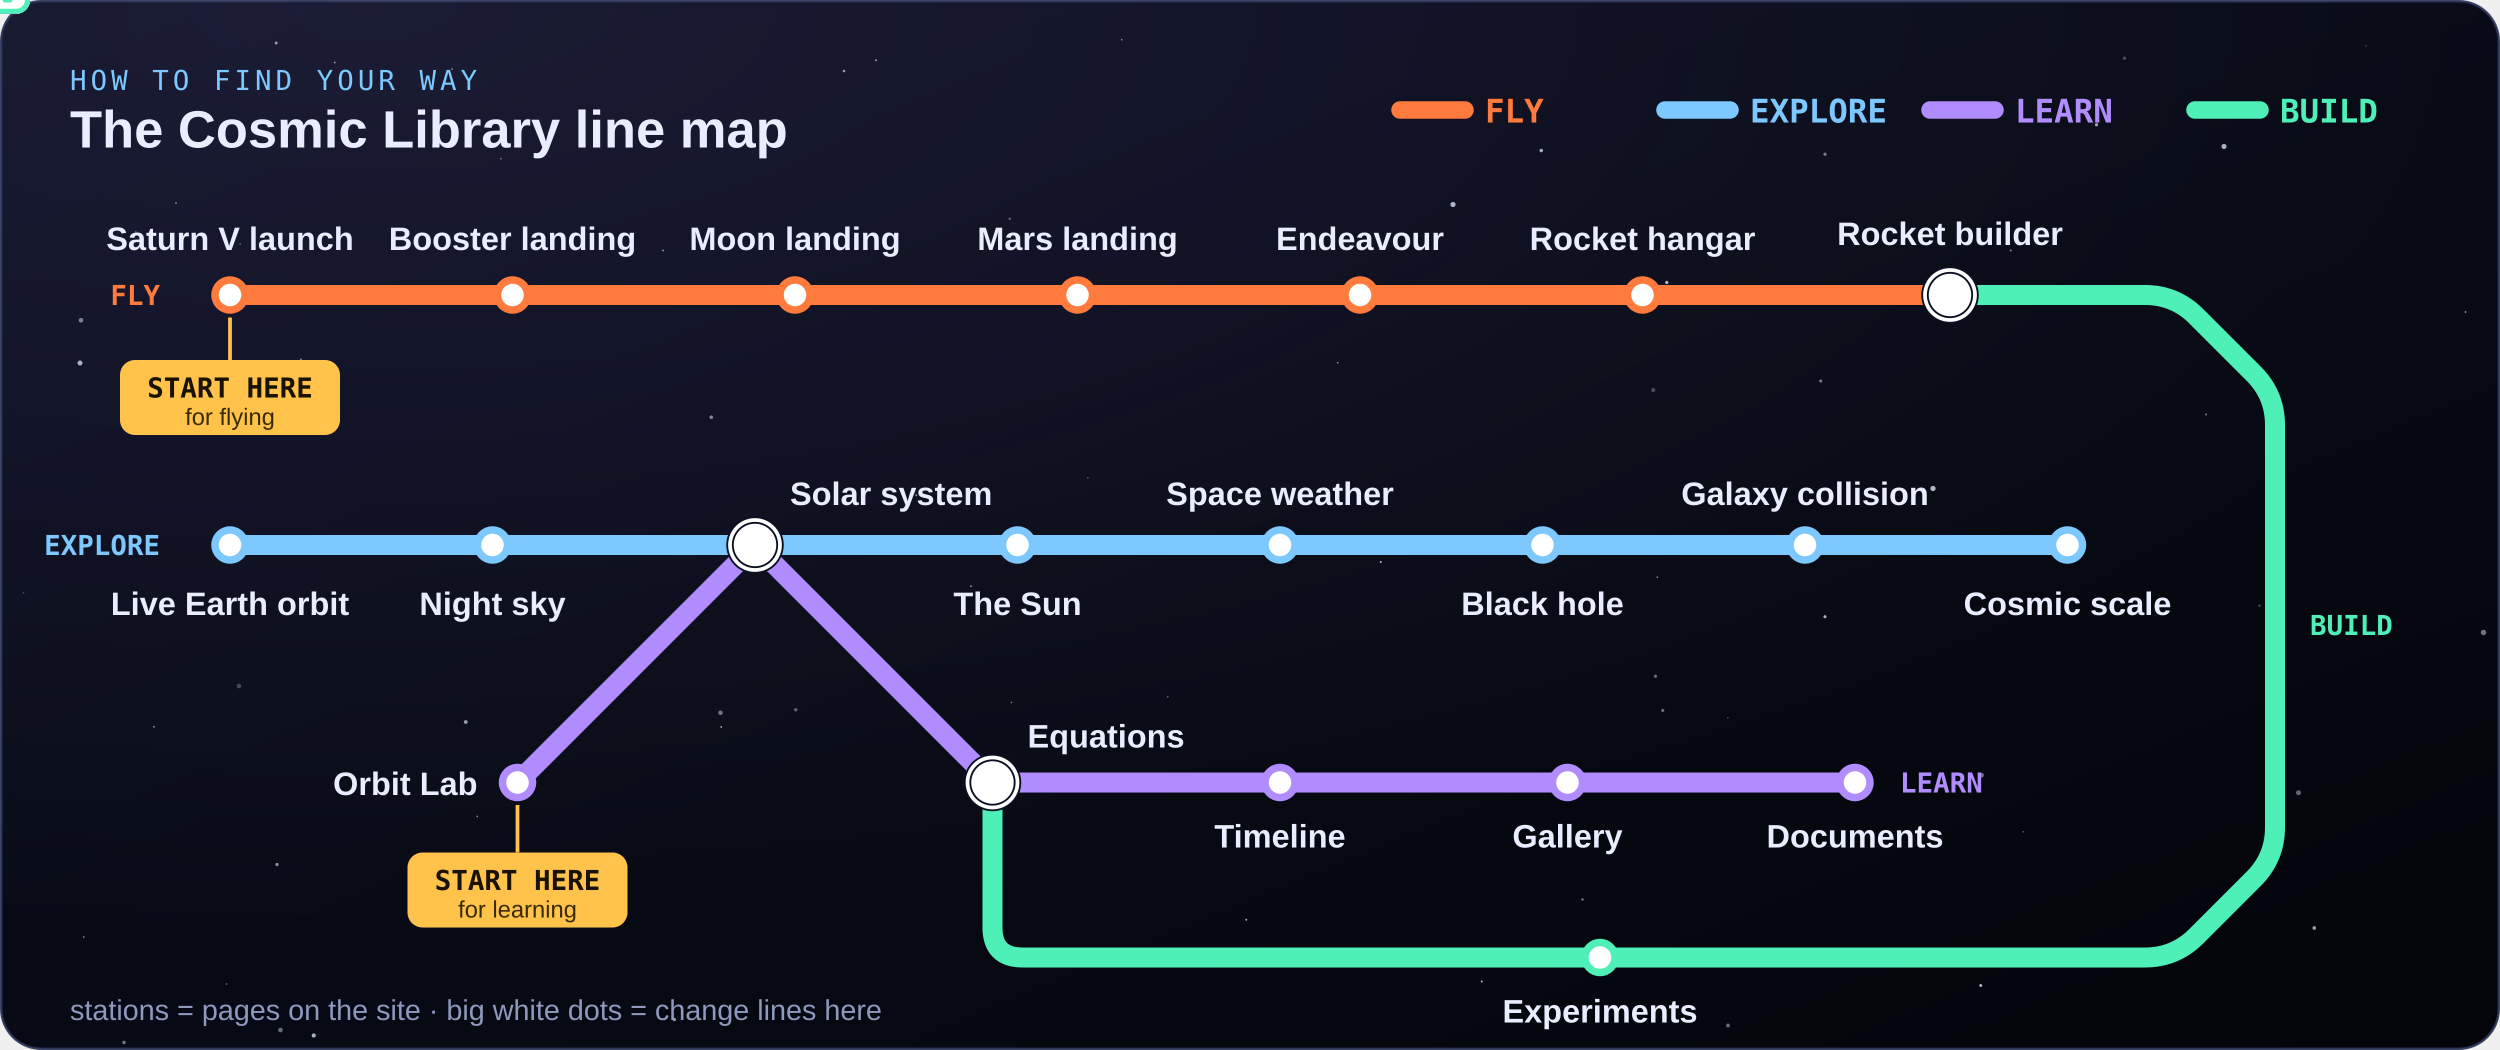
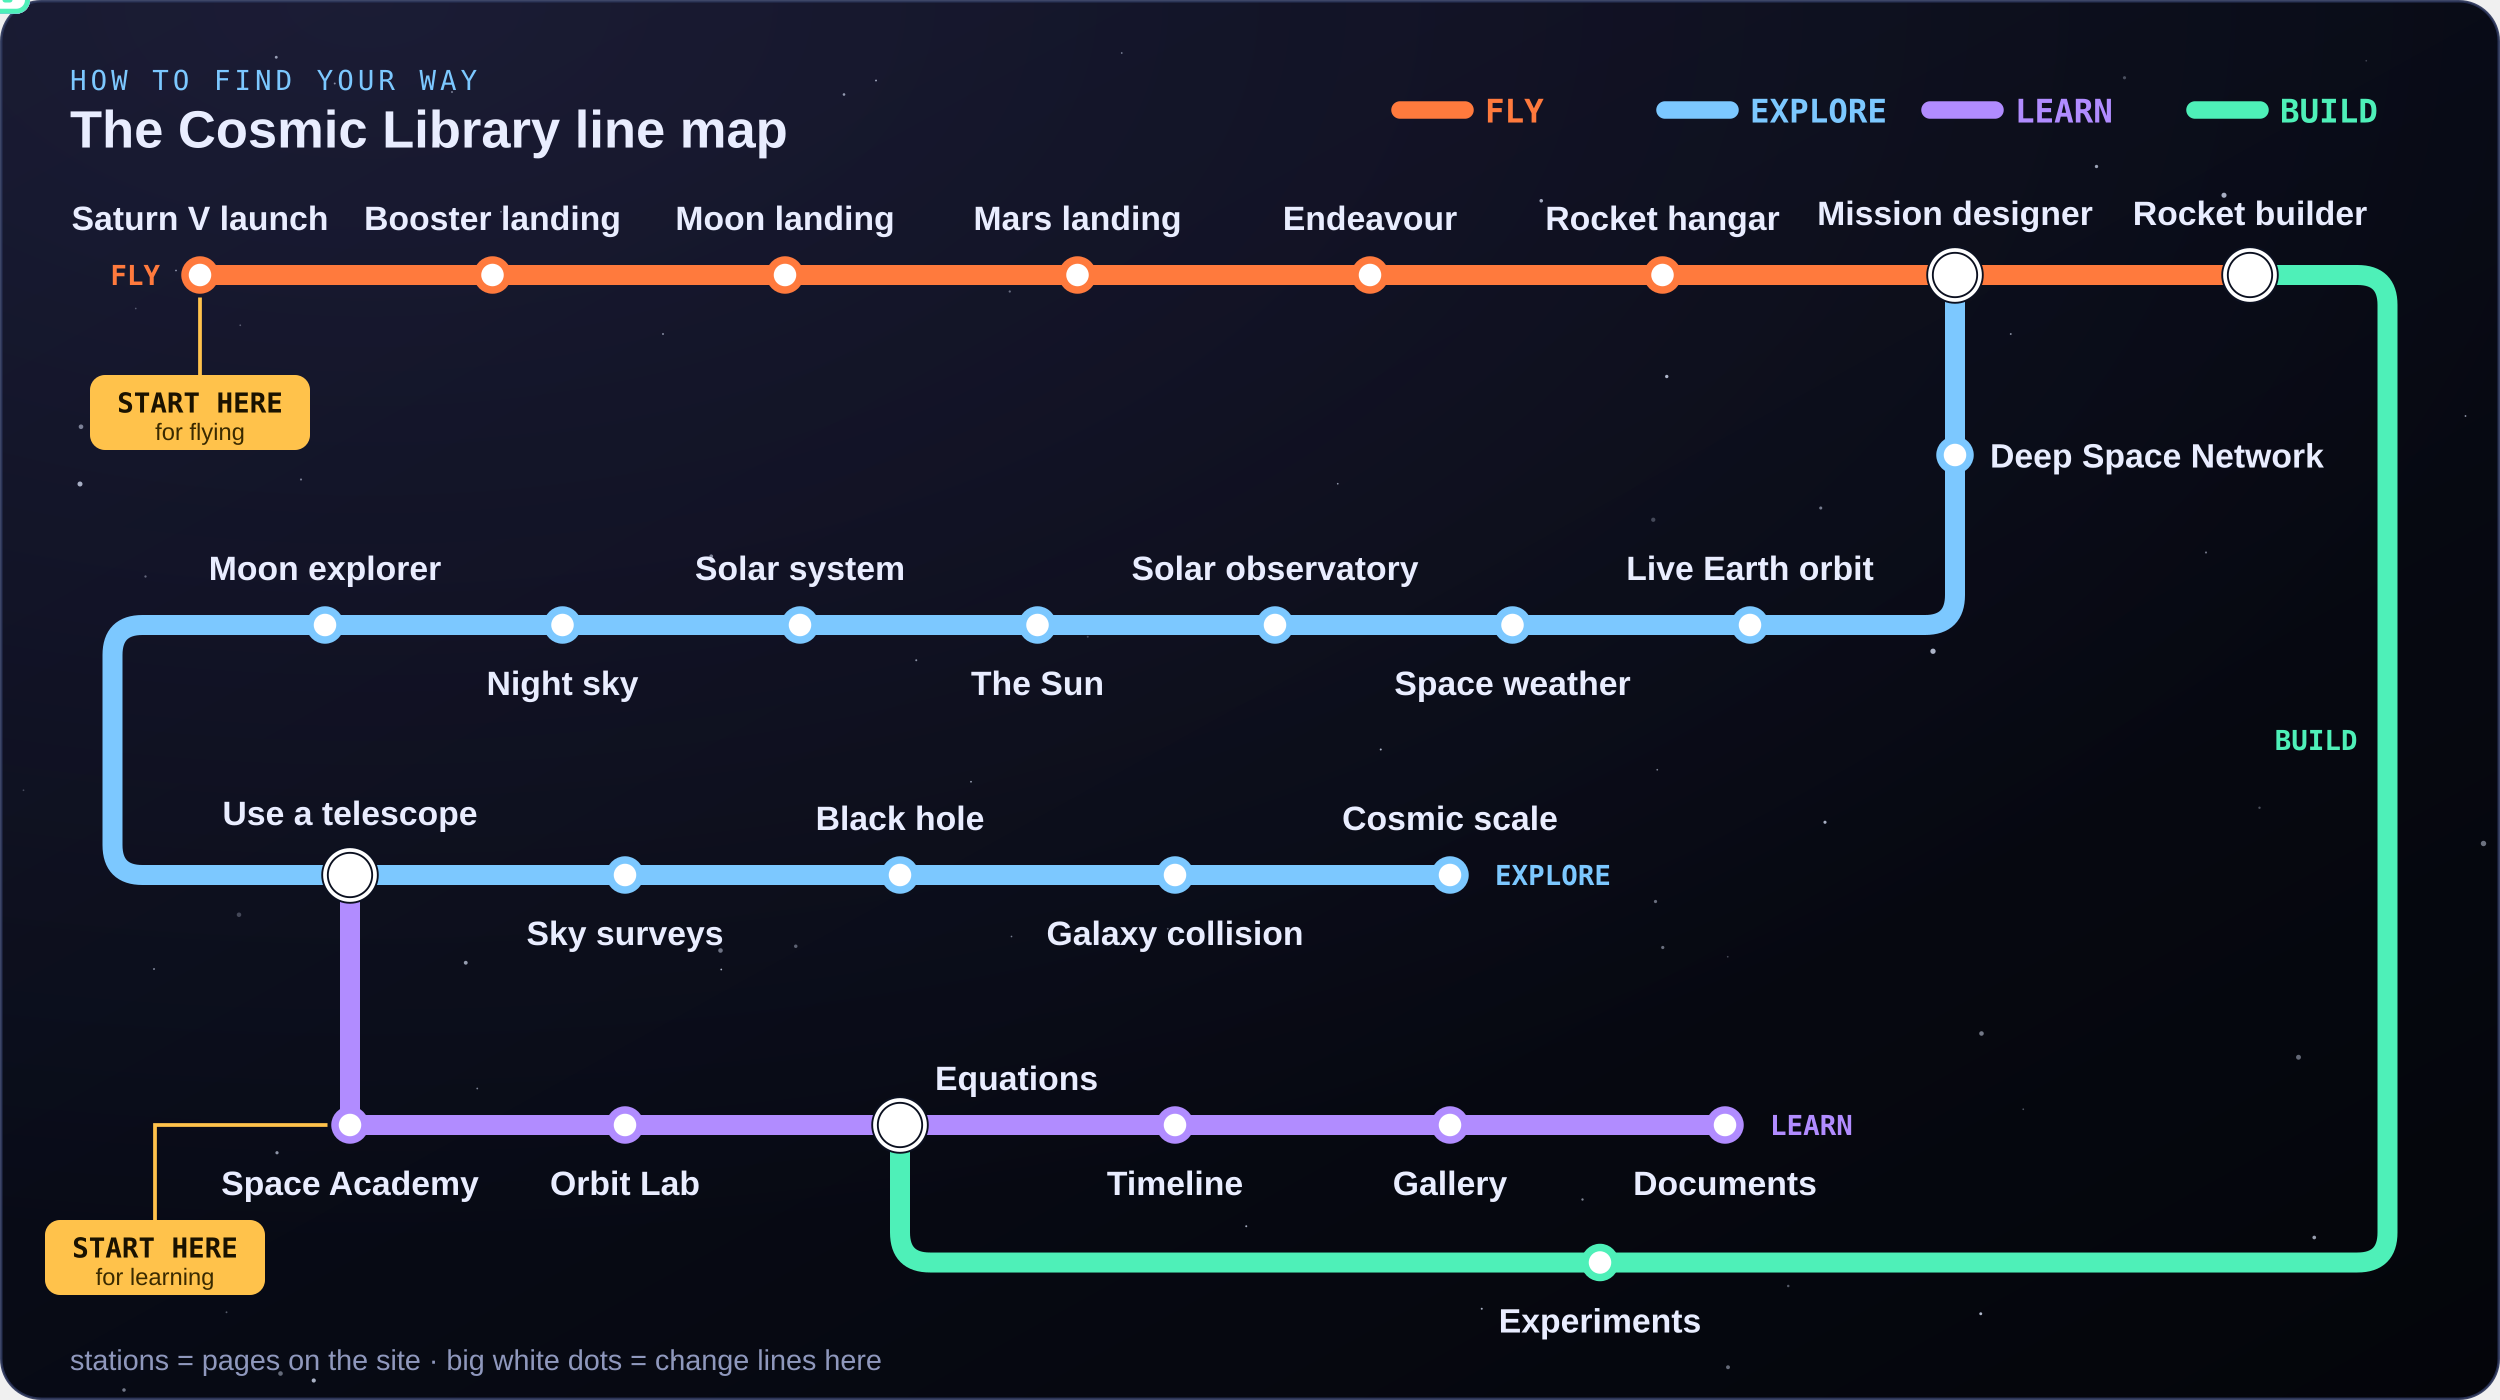
- <svg xmlns="http://www.w3.org/2000/svg" viewBox="0 0 1000 420" width="1000" height="420" role="img" aria-labelledby="ttl dsc">
+ <svg xmlns="http://www.w3.org/2000/svg" viewBox="0 0 1000 560" width="1000" height="560" role="img" aria-labelledby="ttl dsc">
  <style>.s{font-family:"Segoe UI", -apple-system, BlinkMacSystemFont, "Helvetica Neue", Arial, sans-serif}.m{font-family:ui-monospace, SFMono-Regular, Menlo, Consolas, monospace}.smil,.still{}.still{display:none}@media (prefers-reduced-motion:reduce){*{animation:none!important}.smil{display:none}.still{display:inline}}.flag{animation:bob 2.4s ease-in-out infinite}@keyframes bob{0%,100%{opacity:1}50%{opacity:.72}}</style>
  <defs>
    <linearGradient id="cbg" x1="0" y1="0" x2="1" y2="1">
      <stop offset="0" stop-color="#0b1020" />
      <stop offset="1" stop-color="#04050a" />
    </linearGradient>
    <radialGradient id="cglow" cx=".15" cy="0" r=".9">
      <stop offset="0" stop-color="#b18cff" stop-opacity=".10" />
      <stop offset="1" stop-color="#b18cff" stop-opacity="0" />
    </radialGradient>
    <clipPath id="cclip">
-       <rect x="1" y="1" width="998" height="418" rx="15" />
+       <rect x="1" y="1" width="998" height="558" rx="15" />
    </clipPath>
  </defs>
-   <rect x=".5" y=".5" width="999" height="419" rx="16" fill="url(#cbg)" />
-   <rect x=".5" y=".5" width="999" height="419" rx="16" fill="url(#cglow)" />
+   <rect x=".5" y=".5" width="999" height="559" rx="16" fill="url(#cbg)" />
+   <rect x=".5" y=".5" width="999" height="559" rx="16" fill="url(#cglow)" />
  <g clip-path="url(#cclip)">
    <g fill="#dfe8ff">
-       <circle cx="581.2" cy="81.8" r="1.04" opacity="0.76" />
-       <circle cx="467.1" cy="278.7" r="0.37" opacity="0.37" />
-       <circle cx="288.5" cy="290.8" r="0.37" opacity="0.78" />
-       <circle cx="70.4" cy="81.2" r="0.35" opacity="0.67" />
-       <circle cx="366.5" cy="198.1" r="0.4" opacity="0.6" />
-       <circle cx="403.9" cy="87.5" r="0.45" opacity="0.42" />
-       <circle cx="110.8" cy="345.8" r="0.65" opacity="0.62" />
-       <circle cx="882.4" cy="165.8" r="0.42" opacity="0.48" />
-       <circle cx="404.6" cy="281" r="0.35" opacity="0.51" />
-       <circle cx="535.1" cy="145.1" r="0.35" opacity="0.64" />
-       <circle cx="9.4" cy="237.1" r="0.36" opacity="0.27" />
-       <circle cx="180.8" cy="27.6" r="0.36" opacity="0.63" />
-       <circle cx="728.3" cy="152.4" r="0.62" opacity="0.51" />
-       <circle cx="498.5" cy="367.9" r="0.4" opacity="0.73" />
-       <circle cx="691.1" cy="287.1" r="0.35" opacity="0.3" />
-       <circle cx="32" cy="145.2" r="1.01" opacity="0.73" />
-       <circle cx="838.6" cy="49.9" r="0.67" opacity="0.68" />
-       <circle cx="809.3" cy="332.7" r="0.36" opacity="0.35" />
-       <circle cx="792.6" cy="310.1" r="0.92" opacity="0.5" />
-       <circle cx="889.6" cy="58.6" r="1.03" opacity="0.74" />
-       <circle cx="337.6" cy="28.4" r="0.53" opacity="0.63" />
-       <circle cx="350.4" cy="24.1" r="0.38" opacity="0.7" />
-       <circle cx="90.6" cy="393.6" r="0.38" opacity="0.36" />
-       <circle cx="112.2" cy="412" r="0.93" opacity="0.43" />
-       <circle cx="95.6" cy="274.4" r="0.91" opacity="0.26" />
-       <circle cx="633" cy="359.8" r="0.47" opacity="0.56" />
-       <circle cx="804.3" cy="100.2" r="0.38" opacity="0.61" />
-       <circle cx="552.3" cy="224.8" r="0.4" opacity="0.77" />
-       <circle cx="288.2" cy="285.1" r="0.92" opacity="0.47" />
-       <circle cx="54.3" cy="92.6" r="0.35" opacity="0.33" />
-       <circle cx="120.4" cy="143.8" r="0.42" opacity="0.5" />
-       <circle cx="665.1" cy="284.2" r="0.65" opacity="0.45" />
-       <circle cx="662.9" cy="230.9" r="0.36" opacity="0.55" />
-       <circle cx="318.3" cy="283.9" r="0.71" opacity="0.38" />
-       <circle cx="435.1" cy="191.1" r="0.39" opacity="0.27" />
-       <circle cx="49.6" cy="417" r="0.71" opacity="0.49" />
-       <circle cx="666.7" cy="113" r="0.68" opacity="0.77" />
-       <circle cx="773.2" cy="195.4" r="1.07" opacity="0.76" />
-       <circle cx="58.2" cy="173" r="0.46" opacity="0.4" />
-       <circle cx="616.5" cy="60.2" r="0.72" opacity="0.72" />
-       <circle cx="61.6" cy="290.7" r="0.38" opacity="0.6" />
-       <circle cx="691.2" cy="410.2" r="0.79" opacity="0.44" />
-       <circle cx="730" cy="61.7" r="0.68" opacity="0.48" />
-       <circle cx="265.2" cy="100.2" r="0.37" opacity="0.69" />
-       <circle cx="96.1" cy="97.6" r="0.36" opacity="0.34" />
-       <circle cx="730" cy="246.7" r="0.63" opacity="0.75" />
-       <circle cx="448.7" cy="15.9" r="0.36" opacity="0.53" />
-       <circle cx="715.3" cy="385.8" r="0.5" opacity="0.37" />
-       <circle cx="592.7" cy="392.6" r="0.4" opacity="0.76" />
-       <circle cx="903.8" cy="242.3" r="0.48" opacity="0.32" />
-       <circle cx="110.5" cy="17.2" r="0.58" opacity="0.64" />
-       <circle cx="993.4" cy="253" r="1.09" opacity="0.47" />
-       <circle cx="133.9" cy="25" r="0.39" opacity="0.54" />
-       <circle cx="986.2" cy="124.8" r="0.37" opacity="0.65" />
-       <circle cx="388.4" cy="234.5" r="0.36" opacity="0.72" />
-       <circle cx="919.4" cy="317.1" r="0.99" opacity="0.43" />
-       <circle cx="32.4" cy="128.1" r="0.93" opacity="0.51" />
-       <circle cx="200.4" cy="63.5" r="0.36" opacity="0.49" />
-       <circle cx="925.7" cy="371.2" r="0.74" opacity="0.67" />
-       <circle cx="190.9" cy="326.6" r="0.37" opacity="0.54" />
-       <circle cx="33.5" cy="374.8" r="0.36" opacity="0.58" />
-       <circle cx="662.2" cy="270.5" r="0.65" opacity="0.45" />
-       <circle cx="792.3" cy="394.2" r="0.59" opacity="0.79" />
-       <circle cx="849.8" cy="23.3" r="0.64" opacity="0.3" />
-       <circle cx="661.3" cy="156" r="0.86" opacity="0.27" />
-       <circle cx="946.5" cy="18.3" r="0.35" opacity="0.25" />
-       <circle cx="125.5" cy="414.2" r="0.84" opacity="0.75" />
-       <circle cx="186.3" cy="288.8" r="0.78" opacity="0.65" />
-       <circle cx="269.7" cy="407.8" r="0.7" opacity="0.63" />
-       <circle cx="284.5" cy="166.9" r="0.74" opacity="0.53" />
-     </g>
-   </g>
-   <rect x=".5" y=".5" width="999" height="419" rx="16" fill="none" stroke="#2a3358" stroke-opacity=".9" />
+       <circle cx="581.2" cy="109.1" r="1.04" opacity="0.76" />
+       <circle cx="467.1" cy="371.5" r="0.37" opacity="0.37" />
+       <circle cx="288.5" cy="387.8" r="0.37" opacity="0.78" />
+       <circle cx="70.4" cy="108.2" r="0.35" opacity="0.67" />
+       <circle cx="366.5" cy="264.1" r="0.4" opacity="0.6" />
+       <circle cx="403.9" cy="116.6" r="0.45" opacity="0.42" />
+       <circle cx="110.8" cy="461.1" r="0.65" opacity="0.62" />
+       <circle cx="882.4" cy="221" r="0.42" opacity="0.48" />
+       <circle cx="404.6" cy="374.6" r="0.35" opacity="0.51" />
+       <circle cx="535.1" cy="193.5" r="0.35" opacity="0.64" />
+       <circle cx="9.4" cy="316.1" r="0.36" opacity="0.27" />
+       <circle cx="180.8" cy="36.8" r="0.36" opacity="0.63" />
+       <circle cx="728.3" cy="203.2" r="0.62" opacity="0.51" />
+       <circle cx="498.5" cy="490.5" r="0.4" opacity="0.73" />
+       <circle cx="691.1" cy="382.7" r="0.35" opacity="0.3" />
+       <circle cx="32" cy="193.6" r="1.01" opacity="0.73" />
+       <circle cx="838.6" cy="66.6" r="0.67" opacity="0.68" />
+       <circle cx="809.3" cy="443.7" r="0.36" opacity="0.35" />
+       <circle cx="792.6" cy="413.4" r="0.92" opacity="0.5" />
+       <circle cx="889.6" cy="78.1" r="1.03" opacity="0.74" />
+       <circle cx="337.6" cy="37.8" r="0.53" opacity="0.63" />
+       <circle cx="350.4" cy="32.2" r="0.38" opacity="0.7" />
+       <circle cx="90.6" cy="524.9" r="0.38" opacity="0.36" />
+       <circle cx="112.2" cy="549.4" r="0.93" opacity="0.43" />
+       <circle cx="95.6" cy="365.9" r="0.91" opacity="0.26" />
+       <circle cx="633" cy="479.8" r="0.47" opacity="0.56" />
+       <circle cx="804.3" cy="133.6" r="0.38" opacity="0.61" />
+       <circle cx="552.3" cy="299.8" r="0.4" opacity="0.77" />
+       <circle cx="288.2" cy="380.2" r="0.92" opacity="0.47" />
+       <circle cx="54.3" cy="123.4" r="0.35" opacity="0.33" />
+       <circle cx="120.4" cy="191.8" r="0.42" opacity="0.5" />
+       <circle cx="665.1" cy="379" r="0.65" opacity="0.45" />
+       <circle cx="662.9" cy="307.9" r="0.36" opacity="0.55" />
+       <circle cx="318.3" cy="378.5" r="0.71" opacity="0.38" />
+       <circle cx="435.1" cy="254.7" r="0.39" opacity="0.27" />
+       <circle cx="49.6" cy="556" r="0.71" opacity="0.49" />
+       <circle cx="666.7" cy="150.6" r="0.68" opacity="0.77" />
+       <circle cx="773.2" cy="260.5" r="1.07" opacity="0.76" />
+       <circle cx="58.2" cy="230.6" r="0.46" opacity="0.4" />
+       <circle cx="616.5" cy="80.3" r="0.72" opacity="0.72" />
+       <circle cx="61.6" cy="387.6" r="0.38" opacity="0.6" />
+       <circle cx="691.2" cy="546.9" r="0.79" opacity="0.44" />
+       <circle cx="730" cy="82.2" r="0.68" opacity="0.48" />
+       <circle cx="265.2" cy="133.6" r="0.37" opacity="0.69" />
+       <circle cx="96.1" cy="130.1" r="0.36" opacity="0.34" />
+       <circle cx="730" cy="328.9" r="0.63" opacity="0.75" />
+       <circle cx="448.7" cy="21.2" r="0.36" opacity="0.53" />
+       <circle cx="715.3" cy="514.4" r="0.5" opacity="0.37" />
+       <circle cx="592.7" cy="523.5" r="0.4" opacity="0.76" />
+       <circle cx="903.8" cy="323.1" r="0.48" opacity="0.32" />
+       <circle cx="110.5" cy="22.9" r="0.58" opacity="0.64" />
+       <circle cx="993.4" cy="337.4" r="1.09" opacity="0.47" />
+       <circle cx="133.9" cy="33.4" r="0.39" opacity="0.54" />
+       <circle cx="986.2" cy="166.4" r="0.37" opacity="0.65" />
+       <circle cx="388.4" cy="312.7" r="0.36" opacity="0.72" />
+       <circle cx="919.4" cy="422.9" r="0.99" opacity="0.43" />
+       <circle cx="32.4" cy="170.7" r="0.93" opacity="0.51" />
+       <circle cx="200.4" cy="84.7" r="0.36" opacity="0.49" />
+       <circle cx="925.7" cy="495" r="0.74" opacity="0.67" />
+       <circle cx="190.9" cy="435.4" r="0.37" opacity="0.54" />
+       <circle cx="33.5" cy="499.7" r="0.36" opacity="0.58" />
+       <circle cx="662.2" cy="360.6" r="0.65" opacity="0.45" />
+       <circle cx="792.3" cy="525.5" r="0.59" opacity="0.79" />
+       <circle cx="849.8" cy="31.1" r="0.64" opacity="0.3" />
+       <circle cx="661.3" cy="207.9" r="0.86" opacity="0.27" />
+       <circle cx="946.5" cy="24.3" r="0.35" opacity="0.25" />
+       <circle cx="125.5" cy="552.2" r="0.84" opacity="0.75" />
+       <circle cx="186.3" cy="385.1" r="0.78" opacity="0.65" />
+       <circle cx="269.7" cy="543.7" r="0.7" opacity="0.63" />
+       <circle cx="284.5" cy="222.5" r="0.74" opacity="0.53" />
+     </g>
+   </g>
+   <rect x=".5" y=".5" width="999" height="559" rx="16" fill="none" stroke="#2a3358" stroke-opacity=".9" />
  <text x="28" y="36" class="m" font-size="11" letter-spacing="1.6" fill="#7cc8ff">HOW TO FIND YOUR WAY</text>
  <text x="28" y="59" class="s" font-size="21" font-weight="700" fill="#e9edff">The Cosmic Library line map</text>
  <line x1="560" y1="44" x2="586" y2="44" stroke="#ff7a3d" stroke-width="7" stroke-linecap="round" />
  <text x="594" y="49" class="m" font-size="13" fill="#ff7a3d" font-weight="700">FLY</text>
  <line x1="666" y1="44" x2="692" y2="44" stroke="#7cc8ff" stroke-width="7" stroke-linecap="round" />
  <text x="700" y="49" class="m" font-size="13" fill="#7cc8ff" font-weight="700">EXPLORE</text>
  <line x1="772" y1="44" x2="798" y2="44" stroke="#b18cff" stroke-width="7" stroke-linecap="round" />
  <text x="806" y="49" class="m" font-size="13" fill="#b18cff" font-weight="700">LEARN</text>
  <line x1="878" y1="44" x2="904" y2="44" stroke="#4ef0b8" stroke-width="7" stroke-linecap="round" />
  <text x="912" y="49" class="m" font-size="13" fill="#4ef0b8" font-weight="700">BUILD</text>
-   <path id="lnFLY" d="M92 118H780" fill="none" stroke="#ff7a3d" stroke-width="8" stroke-linecap="round" stroke-linejoin="round" />
-   <path id="lnEXPLORE" d="M92 218H827" fill="none" stroke="#7cc8ff" stroke-width="8" stroke-linecap="round" stroke-linejoin="round" />
-   <path id="lnLEARN" d="M207 313L302 218L397 313H742" fill="none" stroke="#b18cff" stroke-width="8" stroke-linecap="round" stroke-linejoin="round" />
-   <path id="lnBUILD" d="M780 118H858Q870 118 878.5 126.5L901.5 149.5Q910 158 910 170V331Q910 343 901.5 351.5L878.5 374.5Q870 383 858 383H409Q397 383 397 371V313" fill="none" stroke="#4ef0b8" stroke-width="8" stroke-linecap="round" stroke-linejoin="round" />
-   <text x="64" y="122" class="m" font-size="11" fill="#ff7a3d" text-anchor="end" font-weight="700">FLY</text>
-   <text x="64" y="222" class="m" font-size="11" fill="#7cc8ff" text-anchor="end" font-weight="700">EXPLORE</text>
-   <text x="924" y="254" class="m" font-size="11" fill="#4ef0b8" font-weight="700">BUILD</text>
-   <text x="760" y="317" class="m" font-size="11" fill="#b18cff" font-weight="700">LEARN</text>
+   <path id="lnFLY" d="M80 110H900" fill="none" stroke="#ff7a3d" stroke-width="8" stroke-linecap="round" stroke-linejoin="round" />
+   <path id="lnEXPLORE" d="M782 110V238Q782 250 770 250H57Q45 250 45 262V338Q45 350 57 350H580" fill="none" stroke="#7cc8ff" stroke-width="8" stroke-linecap="round" stroke-linejoin="round" />
+   <path id="lnLEARN" d="M140 350V450H690" fill="none" stroke="#b18cff" stroke-width="8" stroke-linecap="round" stroke-linejoin="round" />
+   <path id="lnBUILD" d="M900 110H943Q955 110 955 122V493Q955 505 943 505H372Q360 505 360 493V450" fill="none" stroke="#4ef0b8" stroke-width="8" stroke-linecap="round" stroke-linejoin="round" />
+   <text x="64" y="114" class="m" font-size="11" fill="#ff7a3d" text-anchor="end" font-weight="700">FLY</text>
+   <text x="598" y="354" class="m" font-size="11" fill="#7cc8ff" font-weight="700">EXPLORE</text>
+   <text x="943" y="300" class="m" font-size="11" fill="#4ef0b8" text-anchor="end" font-weight="700">BUILD</text>
+   <text x="708" y="454" class="m" font-size="11" fill="#b18cff" font-weight="700">LEARN</text>
  <g class="smil">
    <g>
      <rect x="-11" y="-4.5" width="22" height="9" rx="4.5" fill="#fff" stroke="#ff7a3d" stroke-width="2" />
      <rect x="-6" y="-2" width="4" height="3" rx="1" fill="#ff7a3d" />
      <rect x="1" y="-2" width="4" height="3" rx="1" fill="#ff7a3d" />
      <animateMotion dur="22s" begin="-0.00s" repeatCount="indefinite" rotate="auto" keyPoints="0;1;0" keyTimes="0;.5;1" calcMode="linear">
        <mpath href="#lnFLY" />
      </animateMotion>
    </g>
    <g>
      <rect x="-11" y="-4.5" width="22" height="9" rx="4.5" fill="#fff" stroke="#ff7a3d" stroke-width="2" />
      <rect x="-6" y="-2" width="4" height="3" rx="1" fill="#ff7a3d" />
      <rect x="1" y="-2" width="4" height="3" rx="1" fill="#ff7a3d" />
      <animateMotion dur="22s" begin="-11.00s" repeatCount="indefinite" rotate="auto" keyPoints="0;1;0" keyTimes="0;.5;1" calcMode="linear">
        <mpath href="#lnFLY" />
      </animateMotion>
    </g>
    <g>
      <rect x="-11" y="-4.5" width="22" height="9" rx="4.5" fill="#fff" stroke="#7cc8ff" stroke-width="2" />
      <rect x="-6" y="-2" width="4" height="3" rx="1" fill="#7cc8ff" />
      <rect x="1" y="-2" width="4" height="3" rx="1" fill="#7cc8ff" />
-       <animateMotion dur="24s" begin="-3.12s" repeatCount="indefinite" rotate="auto" keyPoints="0;1;0" keyTimes="0;.5;1" calcMode="linear">
+       <animateMotion dur="30s" begin="-3.90s" repeatCount="indefinite" rotate="auto" keyPoints="0;1;0" keyTimes="0;.5;1" calcMode="linear">
        <mpath href="#lnEXPLORE" />
      </animateMotion>
    </g>
    <g>
      <rect x="-11" y="-4.5" width="22" height="9" rx="4.5" fill="#fff" stroke="#7cc8ff" stroke-width="2" />
      <rect x="-6" y="-2" width="4" height="3" rx="1" fill="#7cc8ff" />
      <rect x="1" y="-2" width="4" height="3" rx="1" fill="#7cc8ff" />
-       <animateMotion dur="24s" begin="-15.12s" repeatCount="indefinite" rotate="auto" keyPoints="0;1;0" keyTimes="0;.5;1" calcMode="linear">
+       <animateMotion dur="30s" begin="-18.90s" repeatCount="indefinite" rotate="auto" keyPoints="0;1;0" keyTimes="0;.5;1" calcMode="linear">
        <mpath href="#lnEXPLORE" />
      </animateMotion>
    </g>
    <g>
      <rect x="-11" y="-4.5" width="22" height="9" rx="4.5" fill="#fff" stroke="#b18cff" stroke-width="2" />
      <rect x="-6" y="-2" width="4" height="3" rx="1" fill="#b18cff" />
      <rect x="1" y="-2" width="4" height="3" rx="1" fill="#b18cff" />
-       <animateMotion dur="18s" begin="-4.68s" repeatCount="indefinite" rotate="auto" keyPoints="0;1;0" keyTimes="0;.5;1" calcMode="linear">
+       <animateMotion dur="16s" begin="-4.16s" repeatCount="indefinite" rotate="auto" keyPoints="0;1;0" keyTimes="0;.5;1" calcMode="linear">
        <mpath href="#lnLEARN" />
      </animateMotion>
    </g>
    <g>
      <rect x="-11" y="-4.5" width="22" height="9" rx="4.5" fill="#fff" stroke="#4ef0b8" stroke-width="2" />
      <rect x="-6" y="-2" width="4" height="3" rx="1" fill="#4ef0b8" />
      <rect x="1" y="-2" width="4" height="3" rx="1" fill="#4ef0b8" />
-       <animateMotion dur="20s" begin="-7.80s" repeatCount="indefinite" rotate="auto" keyPoints="0;1;0" keyTimes="0;.5;1" calcMode="linear">
+       <animateMotion dur="22s" begin="-8.58s" repeatCount="indefinite" rotate="auto" keyPoints="0;1;0" keyTimes="0;.5;1" calcMode="linear">
        <mpath href="#lnBUILD" />
      </animateMotion>
    </g>
  </g>
-   <circle cx="92" cy="118" r="6" fill="#fff" stroke="#ff7a3d" stroke-width="3" />
-   <text x="92" y="100" class="s" font-size="13" fill="#e9edff" text-anchor="middle" font-weight="700">Saturn V launch</text>
-   <circle cx="205" cy="118" r="6" fill="#fff" stroke="#ff7a3d" stroke-width="3" />
-   <text x="205" y="100" class="s" font-size="13" fill="#e9edff" text-anchor="middle" font-weight="600">Booster landing</text>
-   <circle cx="318" cy="118" r="6" fill="#fff" stroke="#ff7a3d" stroke-width="3" />
-   <text x="318" y="100" class="s" font-size="13" fill="#e9edff" text-anchor="middle" font-weight="600">Moon landing</text>
-   <circle cx="431" cy="118" r="6" fill="#fff" stroke="#ff7a3d" stroke-width="3" />
-   <text x="431" y="100" class="s" font-size="13" fill="#e9edff" text-anchor="middle" font-weight="600">Mars landing</text>
-   <circle cx="544" cy="118" r="6" fill="#fff" stroke="#ff7a3d" stroke-width="3" />
-   <text x="544" y="100" class="s" font-size="13" fill="#e9edff" text-anchor="middle" font-weight="600">Endeavour</text>
-   <circle cx="657" cy="118" r="6" fill="#fff" stroke="#ff7a3d" stroke-width="3" />
-   <text x="657" y="100" class="s" font-size="13" fill="#e9edff" text-anchor="middle" font-weight="600">Rocket hangar</text>
-   <circle cx="780" cy="118" r="10" fill="#fff" stroke="#0b1020" stroke-width="3" />
-   <circle cx="780" cy="118" r="10" fill="none" stroke="#fff" stroke-width="1.5" />
-   <text x="780" y="98" class="s" font-size="13" fill="#e9edff" text-anchor="middle" font-weight="700">Rocket builder</text>
-   <circle cx="92" cy="218" r="6" fill="#fff" stroke="#7cc8ff" stroke-width="3" />
-   <text x="92" y="246" class="s" font-size="13" fill="#e9edff" text-anchor="middle" font-weight="600">Live Earth orbit</text>
-   <circle cx="197" cy="218" r="6" fill="#fff" stroke="#7cc8ff" stroke-width="3" />
-   <text x="197" y="246" class="s" font-size="13" fill="#e9edff" text-anchor="middle" font-weight="600">Night sky</text>
-   <circle cx="302" cy="218" r="10" fill="#fff" stroke="#0b1020" stroke-width="3" />
-   <circle cx="302" cy="218" r="10" fill="none" stroke="#fff" stroke-width="1.5" />
-   <text x="316" y="202" class="s" font-size="13" fill="#e9edff" font-weight="700">Solar system</text>
-   <circle cx="407" cy="218" r="6" fill="#fff" stroke="#7cc8ff" stroke-width="3" />
-   <text x="407" y="246" class="s" font-size="13" fill="#e9edff" text-anchor="middle" font-weight="600">The Sun</text>
-   <circle cx="512" cy="218" r="6" fill="#fff" stroke="#7cc8ff" stroke-width="3" />
-   <text x="512" y="202" class="s" font-size="13" fill="#e9edff" text-anchor="middle" font-weight="600">Space weather</text>
-   <circle cx="617" cy="218" r="6" fill="#fff" stroke="#7cc8ff" stroke-width="3" />
-   <text x="617" y="246" class="s" font-size="13" fill="#e9edff" text-anchor="middle" font-weight="600">Black hole</text>
-   <circle cx="722" cy="218" r="6" fill="#fff" stroke="#7cc8ff" stroke-width="3" />
-   <text x="722" y="202" class="s" font-size="13" fill="#e9edff" text-anchor="middle" font-weight="600">Galaxy collision</text>
-   <circle cx="827" cy="218" r="6" fill="#fff" stroke="#7cc8ff" stroke-width="3" />
-   <text x="827" y="246" class="s" font-size="13" fill="#e9edff" text-anchor="middle" font-weight="600">Cosmic scale</text>
-   <circle cx="207" cy="313" r="6" fill="#fff" stroke="#b18cff" stroke-width="3" />
-   <text x="191" y="318" class="s" font-size="13" fill="#e9edff" text-anchor="end" font-weight="700">Orbit Lab</text>
-   <circle cx="397" cy="313" r="10" fill="#fff" stroke="#0b1020" stroke-width="3" />
-   <circle cx="397" cy="313" r="10" fill="none" stroke="#fff" stroke-width="1.5" />
-   <text x="411" y="299" class="s" font-size="13" fill="#e9edff" font-weight="700">Equations</text>
-   <circle cx="512" cy="313" r="6" fill="#fff" stroke="#b18cff" stroke-width="3" />
-   <text x="512" y="339" class="s" font-size="13" fill="#e9edff" text-anchor="middle" font-weight="600">Timeline</text>
-   <circle cx="627" cy="313" r="6" fill="#fff" stroke="#b18cff" stroke-width="3" />
-   <text x="627" y="339" class="s" font-size="13" fill="#e9edff" text-anchor="middle" font-weight="600">Gallery</text>
-   <circle cx="742" cy="313" r="6" fill="#fff" stroke="#b18cff" stroke-width="3" />
-   <text x="742" y="339" class="s" font-size="13" fill="#e9edff" text-anchor="middle" font-weight="600">Documents</text>
-   <circle cx="640" cy="383" r="6" fill="#fff" stroke="#4ef0b8" stroke-width="3" />
-   <text x="640" y="409" class="s" font-size="13" fill="#e9edff" text-anchor="middle" font-weight="600">Experiments</text>
+   <circle cx="80" cy="110" r="6" fill="#fff" stroke="#ff7a3d" stroke-width="3" />
+   <text x="80" y="92" class="s" font-size="13.5" fill="#e9edff" text-anchor="middle" font-weight="600">Saturn V launch</text>
+   <circle cx="197" cy="110" r="6" fill="#fff" stroke="#ff7a3d" stroke-width="3" />
+   <text x="197" y="92" class="s" font-size="13.5" fill="#e9edff" text-anchor="middle" font-weight="600">Booster landing</text>
+   <circle cx="314" cy="110" r="6" fill="#fff" stroke="#ff7a3d" stroke-width="3" />
+   <text x="314" y="92" class="s" font-size="13.5" fill="#e9edff" text-anchor="middle" font-weight="600">Moon landing</text>
+   <circle cx="431" cy="110" r="6" fill="#fff" stroke="#ff7a3d" stroke-width="3" />
+   <text x="431" y="92" class="s" font-size="13.5" fill="#e9edff" text-anchor="middle" font-weight="600">Mars landing</text>
+   <circle cx="548" cy="110" r="6" fill="#fff" stroke="#ff7a3d" stroke-width="3" />
+   <text x="548" y="92" class="s" font-size="13.5" fill="#e9edff" text-anchor="middle" font-weight="600">Endeavour</text>
+   <circle cx="665" cy="110" r="6" fill="#fff" stroke="#ff7a3d" stroke-width="3" />
+   <text x="665" y="92" class="s" font-size="13.5" fill="#e9edff" text-anchor="middle" font-weight="600">Rocket hangar</text>
+   <circle cx="782" cy="110" r="10" fill="#fff" stroke="#0b1020" stroke-width="3" />
+   <circle cx="782" cy="110" r="10" fill="none" stroke="#fff" stroke-width="1.5" />
+   <text x="782" y="90" class="s" font-size="13.5" fill="#e9edff" text-anchor="middle" font-weight="700">Mission designer</text>
+   <circle cx="900" cy="110" r="10" fill="#fff" stroke="#0b1020" stroke-width="3" />
+   <circle cx="900" cy="110" r="10" fill="none" stroke="#fff" stroke-width="1.5" />
+   <text x="900" y="90" class="s" font-size="13.5" fill="#e9edff" text-anchor="middle" font-weight="700">Rocket builder</text>
+   <circle cx="782" cy="182" r="6" fill="#fff" stroke="#7cc8ff" stroke-width="3" />
+   <text x="796" y="187" class="s" font-size="13.5" fill="#e9edff" font-weight="600">Deep Space Network</text>
+   <circle cx="700" cy="250" r="6" fill="#fff" stroke="#7cc8ff" stroke-width="3" />
+   <text x="700" y="232" class="s" font-size="13.5" fill="#e9edff" text-anchor="middle" font-weight="600">Live Earth orbit</text>
+   <circle cx="605" cy="250" r="6" fill="#fff" stroke="#7cc8ff" stroke-width="3" />
+   <text x="605" y="278" class="s" font-size="13.5" fill="#e9edff" text-anchor="middle" font-weight="600">Space weather</text>
+   <circle cx="510" cy="250" r="6" fill="#fff" stroke="#7cc8ff" stroke-width="3" />
+   <text x="510" y="232" class="s" font-size="13.5" fill="#e9edff" text-anchor="middle" font-weight="600">Solar observatory</text>
+   <circle cx="415" cy="250" r="6" fill="#fff" stroke="#7cc8ff" stroke-width="3" />
+   <text x="415" y="278" class="s" font-size="13.5" fill="#e9edff" text-anchor="middle" font-weight="600">The Sun</text>
+   <circle cx="320" cy="250" r="6" fill="#fff" stroke="#7cc8ff" stroke-width="3" />
+   <text x="320" y="232" class="s" font-size="13.5" fill="#e9edff" text-anchor="middle" font-weight="600">Solar system</text>
+   <circle cx="225" cy="250" r="6" fill="#fff" stroke="#7cc8ff" stroke-width="3" />
+   <text x="225" y="278" class="s" font-size="13.5" fill="#e9edff" text-anchor="middle" font-weight="600">Night sky</text>
+   <circle cx="130" cy="250" r="6" fill="#fff" stroke="#7cc8ff" stroke-width="3" />
+   <text x="130" y="232" class="s" font-size="13.5" fill="#e9edff" text-anchor="middle" font-weight="600">Moon explorer</text>
+   <circle cx="140" cy="350" r="10" fill="#fff" stroke="#0b1020" stroke-width="3" />
+   <circle cx="140" cy="350" r="10" fill="none" stroke="#fff" stroke-width="1.5" />
+   <text x="140" y="330" class="s" font-size="13.5" fill="#e9edff" text-anchor="middle" font-weight="700">Use a telescope</text>
+   <circle cx="250" cy="350" r="6" fill="#fff" stroke="#7cc8ff" stroke-width="3" />
+   <text x="250" y="378" class="s" font-size="13.5" fill="#e9edff" text-anchor="middle" font-weight="600">Sky surveys</text>
+   <circle cx="360" cy="350" r="6" fill="#fff" stroke="#7cc8ff" stroke-width="3" />
+   <text x="360" y="332" class="s" font-size="13.5" fill="#e9edff" text-anchor="middle" font-weight="600">Black hole</text>
+   <circle cx="470" cy="350" r="6" fill="#fff" stroke="#7cc8ff" stroke-width="3" />
+   <text x="470" y="378" class="s" font-size="13.5" fill="#e9edff" text-anchor="middle" font-weight="600">Galaxy collision</text>
+   <circle cx="580" cy="350" r="6" fill="#fff" stroke="#7cc8ff" stroke-width="3" />
+   <text x="580" y="332" class="s" font-size="13.5" fill="#e9edff" text-anchor="middle" font-weight="600">Cosmic scale</text>
+   <circle cx="140" cy="450" r="6" fill="#fff" stroke="#b18cff" stroke-width="3" />
+   <text x="140" y="478" class="s" font-size="13.5" fill="#e9edff" text-anchor="middle" font-weight="600">Space Academy</text>
+   <circle cx="250" cy="450" r="6" fill="#fff" stroke="#b18cff" stroke-width="3" />
+   <text x="250" y="478" class="s" font-size="13.5" fill="#e9edff" text-anchor="middle" font-weight="600">Orbit Lab</text>
+   <circle cx="360" cy="450" r="10" fill="#fff" stroke="#0b1020" stroke-width="3" />
+   <circle cx="360" cy="450" r="10" fill="none" stroke="#fff" stroke-width="1.5" />
+   <text x="374" y="436" class="s" font-size="13.5" fill="#e9edff" font-weight="700">Equations</text>
+   <circle cx="470" cy="450" r="6" fill="#fff" stroke="#b18cff" stroke-width="3" />
+   <text x="470" y="478" class="s" font-size="13.5" fill="#e9edff" text-anchor="middle" font-weight="600">Timeline</text>
+   <circle cx="580" cy="450" r="6" fill="#fff" stroke="#b18cff" stroke-width="3" />
+   <text x="580" y="478" class="s" font-size="13.5" fill="#e9edff" text-anchor="middle" font-weight="600">Gallery</text>
+   <circle cx="690" cy="450" r="6" fill="#fff" stroke="#b18cff" stroke-width="3" />
+   <text x="690" y="478" class="s" font-size="13.5" fill="#e9edff" text-anchor="middle" font-weight="600">Documents</text>
+   <circle cx="640" cy="505" r="6" fill="#fff" stroke="#4ef0b8" stroke-width="3" />
+   <text x="640" y="533" class="s" font-size="13.5" fill="#e9edff" text-anchor="middle" font-weight="600">Experiments</text>
  <g class="flag">
-     <path d="M92 127V144" stroke="#ffc24b" stroke-width="1.5" />
-     <rect x="48" y="144" width="88" height="30" rx="6" fill="#ffc24b" />
-     <text x="92" y="159" class="m" font-size="11" fill="#1a1200" text-anchor="middle" font-weight="800">START HERE</text>
-     <text x="92" y="170" class="s" font-size="9.5" fill="#3a2a00" text-anchor="middle">for flying</text>
+     <path d="M80 119V150" stroke="#ffc24b" stroke-width="1.5" fill="none" />
+     <rect x="36" y="150" width="88" height="30" rx="6" fill="#ffc24b" />
+     <text x="80" y="165" class="m" font-size="11" fill="#1a1200" text-anchor="middle" font-weight="800">START HERE</text>
+     <text x="80" y="176" class="s" font-size="9.5" fill="#3a2a00" text-anchor="middle">for flying</text>
  </g>
  <g class="flag">
-     <path d="M207 322V341" stroke="#ffc24b" stroke-width="1.5" />
-     <rect x="163" y="341" width="88" height="30" rx="6" fill="#ffc24b" />
-     <text x="207" y="356" class="m" font-size="11" fill="#1a1200" text-anchor="middle" font-weight="800">START HERE</text>
-     <text x="207" y="367" class="s" font-size="9.5" fill="#3a2a00" text-anchor="middle">for learning</text>
-   </g>
-   <text x="28" y="408" class="s" font-size="11.5" fill="#8f98bd">stations = pages on the site · big white dots = change lines here</text>
+     <path d="M131 450H62V488" stroke="#ffc24b" stroke-width="1.5" fill="none" />
+     <rect x="18" y="488" width="88" height="30" rx="6" fill="#ffc24b" />
+     <text x="62" y="503" class="m" font-size="11" fill="#1a1200" text-anchor="middle" font-weight="800">START HERE</text>
+     <text x="62" y="514" class="s" font-size="9.5" fill="#3a2a00" text-anchor="middle">for learning</text>
+   </g>
+   <text x="28" y="548" class="s" font-size="11.5" fill="#8f98bd">stations = pages on the site · big white dots = change lines here</text>
</svg>
